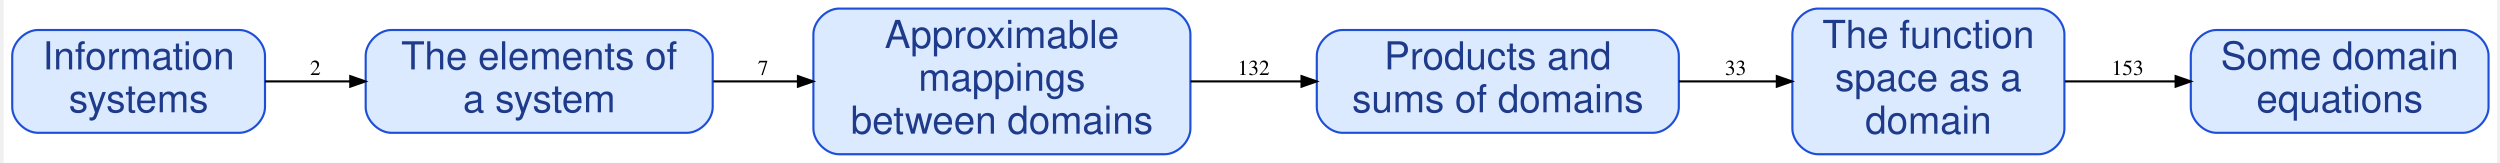
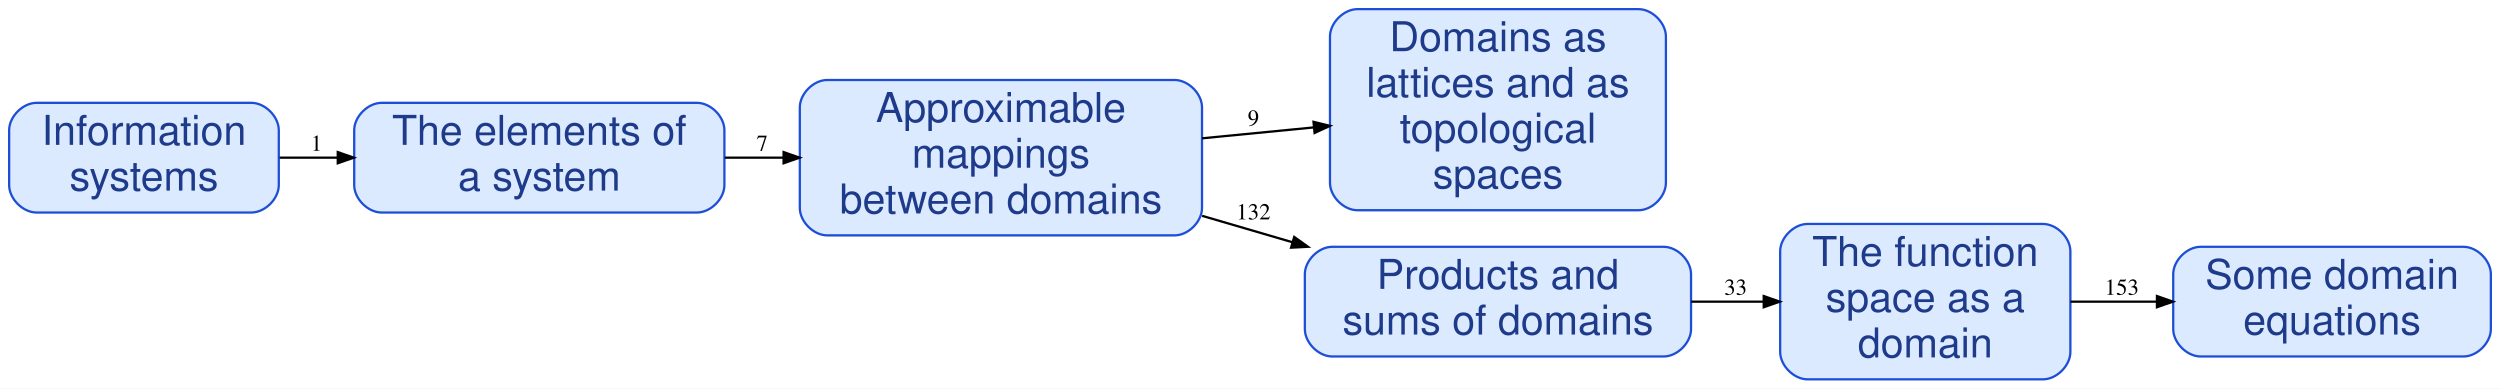
- <svg xmlns="http://www.w3.org/2000/svg" width="1152pt" height="75pt" viewBox="0.00 0.00 1152.00 75.22">
-   <g id="graph0" class="graph" transform="scale(0.99 0.99) rotate(0) translate(4 72)">
-     <polygon fill="white" stroke="transparent" points="-4,4 -4,-72 1160,-72 1160,4 -4,4" />
+ <svg xmlns="http://www.w3.org/2000/svg" width="1094pt" height="170pt" viewBox="0.00 0.00 1094.00 170.00">
+   <g id="graph0" class="graph" transform="scale(1 1) rotate(0) translate(4 166)">
+     <polygon fill="white" stroke="transparent" points="-4,4 -4,-166 1090,-166 1090,4 -4,4" />
    <g id="node1" class="node">
-       <path fill="#dbeafe" stroke="#1d4ed8" d="M106,-58C106,-58 12,-58 12,-58 6,-58 0,-52 0,-46 0,-46 0,-22 0,-22 0,-16 6,-10 12,-10 12,-10 106,-10 106,-10 112,-10 118,-16 118,-22 118,-22 118,-46 118,-46 118,-52 112,-58 106,-58" />
-       <text text-anchor="middle" x="59" y="-39.6" font-family="Helvetica,sans-Serif" font-size="18.00" fill="#1e3a8a">Information</text>
-       <text text-anchor="middle" x="59" y="-19.6" font-family="Helvetica,sans-Serif" font-size="18.00" fill="#1e3a8a">systems</text>
+       <path fill="#dbeafe" stroke="#1d4ed8" d="M106,-121C106,-121 12,-121 12,-121 6,-121 0,-115 0,-109 0,-109 0,-85 0,-85 0,-79 6,-73 12,-73 12,-73 106,-73 106,-73 112,-73 118,-79 118,-85 118,-85 118,-109 118,-109 118,-115 112,-121 106,-121" />
+       <text text-anchor="middle" x="59" y="-102.6" font-family="Helvetica,sans-Serif" font-size="18.00" fill="#1e3a8a">Information</text>
+       <text text-anchor="middle" x="59" y="-82.6" font-family="Helvetica,sans-Serif" font-size="18.00" fill="#1e3a8a">systems</text>
    </g>
    <g id="node2" class="node">
-       <path fill="#dbeafe" stroke="#1d4ed8" d="M315,-58C315,-58 177,-58 177,-58 171,-58 165,-52 165,-46 165,-46 165,-22 165,-22 165,-16 171,-10 177,-10 177,-10 315,-10 315,-10 321,-10 327,-16 327,-22 327,-22 327,-46 327,-46 327,-52 321,-58 315,-58" />
-       <text text-anchor="middle" x="246" y="-39.6" font-family="Helvetica,sans-Serif" font-size="18.00" fill="#1e3a8a">The elements of</text>
-       <text text-anchor="middle" x="246" y="-19.6" font-family="Helvetica,sans-Serif" font-size="18.00" fill="#1e3a8a">a system</text>
+       <path fill="#dbeafe" stroke="#1d4ed8" d="M301,-121C301,-121 163,-121 163,-121 157,-121 151,-115 151,-109 151,-109 151,-85 151,-85 151,-79 157,-73 163,-73 163,-73 301,-73 301,-73 307,-73 313,-79 313,-85 313,-85 313,-109 313,-109 313,-115 307,-121 301,-121" />
+       <text text-anchor="middle" x="232" y="-102.6" font-family="Helvetica,sans-Serif" font-size="18.00" fill="#1e3a8a">The elements of</text>
+       <text text-anchor="middle" x="232" y="-82.6" font-family="Helvetica,sans-Serif" font-size="18.00" fill="#1e3a8a">a system</text>
    </g>
    <g id="edge1" class="edge">
-       <path fill="none" stroke="black" d="M118.03,-34C130.66,-34 144.29,-34 157.78,-34" />
-       <polygon fill="black" stroke="black" points="157.81,-36.45 164.81,-34 157.81,-31.55 157.81,-36.45" />
-       <text text-anchor="middle" x="141.5" y="-37" font-family="Times,serif" font-size="10.00">2</text>
+       <path fill="none" stroke="black" d="M118.37,-97C126.53,-97 135.07,-97 143.62,-97" />
+       <polygon fill="black" stroke="black" points="143.81,-99.45 150.81,-97 143.81,-94.55 143.81,-99.45" />
+       <text text-anchor="middle" x="134.5" y="-100" font-family="Times,serif" font-size="10.00">1</text>
+     </g>
+     <g id="node4" class="node">
+       <path fill="#dbeafe" stroke="#1d4ed8" d="M510,-131C510,-131 358,-131 358,-131 352,-131 346,-125 346,-119 346,-119 346,-75 346,-75 346,-69 352,-63 358,-63 358,-63 510,-63 510,-63 516,-63 522,-69 522,-75 522,-75 522,-119 522,-119 522,-125 516,-131 510,-131" />
+       <text text-anchor="middle" x="434" y="-112.6" font-family="Helvetica,sans-Serif" font-size="18.00" fill="#1e3a8a">Approximable</text>
+       <text text-anchor="middle" x="434" y="-92.6" font-family="Helvetica,sans-Serif" font-size="18.00" fill="#1e3a8a">mappings</text>
+       <text text-anchor="middle" x="434" y="-72.6" font-family="Helvetica,sans-Serif" font-size="18.00" fill="#1e3a8a">between domains</text>
+     </g>
+     <g id="edge2" class="edge">
+       <path fill="none" stroke="black" d="M313.2,-97C321.6,-97 330.2,-97 338.74,-97" />
+       <polygon fill="black" stroke="black" points="338.9,-99.45 345.9,-97 338.9,-94.55 338.9,-99.45" />
+       <text text-anchor="middle" x="329.5" y="-100" font-family="Times,serif" font-size="10.00">7</text>
    </g>
    <g id="node3" class="node">
-       <path fill="#dbeafe" stroke="#1d4ed8" d="M538,-68C538,-68 386,-68 386,-68 380,-68 374,-62 374,-56 374,-56 374,-12 374,-12 374,-6 380,0 386,0 386,0 538,0 538,0 544,0 550,-6 550,-12 550,-12 550,-56 550,-56 550,-62 544,-68 538,-68" />
-       <text text-anchor="middle" x="462" y="-49.6" font-family="Helvetica,sans-Serif" font-size="18.00" fill="#1e3a8a">Approximable</text>
-       <text text-anchor="middle" x="462" y="-29.6" font-family="Helvetica,sans-Serif" font-size="18.00" fill="#1e3a8a">mappings</text>
-       <text text-anchor="middle" x="462" y="-9.6" font-family="Helvetica,sans-Serif" font-size="18.00" fill="#1e3a8a">between domains</text>
-     </g>
-     <g id="edge2" class="edge">
-       <path fill="none" stroke="black" d="M327.29,-34C340.1,-34 353.46,-34 366.56,-34" />
-       <polygon fill="black" stroke="black" points="366.8,-36.45 373.8,-34 366.8,-31.55 366.8,-36.45" />
-       <text text-anchor="middle" x="350.5" y="-37" font-family="Times,serif" font-size="10.00">7</text>
-     </g>
-     <g id="node4" class="node">
-       <path fill="#dbeafe" stroke="#1d4ed8" d="M766,-58C766,-58 621,-58 621,-58 615,-58 609,-52 609,-46 609,-46 609,-22 609,-22 609,-16 615,-10 621,-10 621,-10 766,-10 766,-10 772,-10 778,-16 778,-22 778,-22 778,-46 778,-46 778,-52 772,-58 766,-58" />
-       <text text-anchor="middle" x="693.5" y="-39.6" font-family="Helvetica,sans-Serif" font-size="18.00" fill="#1e3a8a">Products and</text>
-       <text text-anchor="middle" x="693.5" y="-19.6" font-family="Helvetica,sans-Serif" font-size="18.00" fill="#1e3a8a">sums of domains</text>
+       <path fill="#dbeafe" stroke="#1d4ed8" d="M713,-162C713,-162 590,-162 590,-162 584,-162 578,-156 578,-150 578,-150 578,-86 578,-86 578,-80 584,-74 590,-74 590,-74 713,-74 713,-74 719,-74 725,-80 725,-86 725,-86 725,-150 725,-150 725,-156 719,-162 713,-162" />
+       <text text-anchor="middle" x="651.5" y="-143.6" font-family="Helvetica,sans-Serif" font-size="18.00" fill="#1e3a8a">Domains as</text>
+       <text text-anchor="middle" x="651.5" y="-123.6" font-family="Helvetica,sans-Serif" font-size="18.00" fill="#1e3a8a">lattices and as</text>
+       <text text-anchor="middle" x="651.5" y="-103.6" font-family="Helvetica,sans-Serif" font-size="18.00" fill="#1e3a8a">topological</text>
+       <text text-anchor="middle" x="651.5" y="-83.6" font-family="Helvetica,sans-Serif" font-size="18.00" fill="#1e3a8a">spaces</text>
    </g>
    <g id="edge3" class="edge">
-       <path fill="none" stroke="black" d="M550.09,-34C566.96,-34 584.67,-34 601.65,-34" />
-       <polygon fill="black" stroke="black" points="601.88,-36.45 608.88,-34 601.88,-31.55 601.88,-36.45" />
-       <text text-anchor="middle" x="579.5" y="-37" font-family="Times,serif" font-size="10.00">132</text>
+       <path fill="none" stroke="black" d="M522.03,-105.48C538.14,-107.05 554.89,-108.68 570.76,-110.23" />
+       <polygon fill="black" stroke="black" points="570.79,-112.69 577.99,-110.93 571.26,-107.82 570.79,-112.69" />
+       <text text-anchor="middle" x="544.5" y="-111" font-family="Times,serif" font-size="10.00">9</text>
    </g>
    <g id="node5" class="node">
-       <path fill="#dbeafe" stroke="#1d4ed8" d="M946,-68C946,-68 843,-68 843,-68 837,-68 831,-62 831,-56 831,-56 831,-12 831,-12 831,-6 837,0 843,0 843,0 946,0 946,0 952,0 958,-6 958,-12 958,-12 958,-56 958,-56 958,-62 952,-68 946,-68" />
-       <text text-anchor="middle" x="894.5" y="-49.6" font-family="Helvetica,sans-Serif" font-size="18.00" fill="#1e3a8a">The function</text>
-       <text text-anchor="middle" x="894.5" y="-29.6" font-family="Helvetica,sans-Serif" font-size="18.00" fill="#1e3a8a">space as a</text>
-       <text text-anchor="middle" x="894.5" y="-9.6" font-family="Helvetica,sans-Serif" font-size="18.00" fill="#1e3a8a">domain</text>
+       <path fill="#dbeafe" stroke="#1d4ed8" d="M724,-58C724,-58 579,-58 579,-58 573,-58 567,-52 567,-46 567,-46 567,-22 567,-22 567,-16 573,-10 579,-10 579,-10 724,-10 724,-10 730,-10 736,-16 736,-22 736,-22 736,-46 736,-46 736,-52 730,-58 724,-58" />
+       <text text-anchor="middle" x="651.5" y="-39.6" font-family="Helvetica,sans-Serif" font-size="18.00" fill="#1e3a8a">Products and</text>
+       <text text-anchor="middle" x="651.5" y="-19.6" font-family="Helvetica,sans-Serif" font-size="18.00" fill="#1e3a8a">sums of domains</text>
    </g>
    <g id="edge4" class="edge">
-       <path fill="none" stroke="black" d="M778.03,-34C793.2,-34 808.88,-34 823.61,-34" />
-       <polygon fill="black" stroke="black" points="823.76,-36.45 830.76,-34 823.76,-31.55 823.76,-36.45" />
-       <text text-anchor="middle" x="804.5" y="-37" font-family="Times,serif" font-size="10.00">33</text>
+       <path fill="none" stroke="black" d="M522.03,-71.56C535.06,-67.75 548.51,-63.82 561.58,-59.99" />
+       <polygon fill="black" stroke="black" points="562.35,-62.32 568.38,-58.01 560.97,-57.62 562.35,-62.32" />
+       <text text-anchor="middle" x="544.5" y="-70" font-family="Times,serif" font-size="10.00">132</text>
    </g>
    <g id="node6" class="node">
-       <path fill="#dbeafe" stroke="#1d4ed8" d="M1144,-58C1144,-58 1029,-58 1029,-58 1023,-58 1017,-52 1017,-46 1017,-46 1017,-22 1017,-22 1017,-16 1023,-10 1029,-10 1029,-10 1144,-10 1144,-10 1150,-10 1156,-16 1156,-22 1156,-22 1156,-46 1156,-46 1156,-52 1150,-58 1144,-58" />
-       <text text-anchor="middle" x="1086.5" y="-39.6" font-family="Helvetica,sans-Serif" font-size="18.00" fill="#1e3a8a">Some domain</text>
-       <text text-anchor="middle" x="1086.5" y="-19.6" font-family="Helvetica,sans-Serif" font-size="18.00" fill="#1e3a8a">equations</text>
+       <path fill="#dbeafe" stroke="#1d4ed8" d="M890,-68C890,-68 787,-68 787,-68 781,-68 775,-62 775,-56 775,-56 775,-12 775,-12 775,-6 781,0 787,0 787,0 890,0 890,0 896,0 902,-6 902,-12 902,-12 902,-56 902,-56 902,-62 896,-68 890,-68" />
+       <text text-anchor="middle" x="838.5" y="-49.6" font-family="Helvetica,sans-Serif" font-size="18.00" fill="#1e3a8a">The function</text>
+       <text text-anchor="middle" x="838.5" y="-29.6" font-family="Helvetica,sans-Serif" font-size="18.00" fill="#1e3a8a">space as a</text>
+       <text text-anchor="middle" x="838.5" y="-9.6" font-family="Helvetica,sans-Serif" font-size="18.00" fill="#1e3a8a">domain</text>
    </g>
    <g id="edge5" class="edge">
-       <path fill="none" stroke="black" d="M958.24,-34C974.7,-34 992.62,-34 1009.68,-34" />
-       <polygon fill="black" stroke="black" points="1009.93,-36.45 1016.93,-34 1009.93,-31.55 1009.93,-36.45" />
-       <text text-anchor="middle" x="987.5" y="-37" font-family="Times,serif" font-size="10.00">153</text>
+       <path fill="none" stroke="black" d="M736.07,-34C746.65,-34 757.39,-34 767.72,-34" />
+       <polygon fill="black" stroke="black" points="767.81,-36.45 774.81,-34 767.81,-31.55 767.81,-36.45" />
+       <text text-anchor="middle" x="755.5" y="-37" font-family="Times,serif" font-size="10.00">33</text>
+     </g>
+     <g id="node7" class="node">
+       <path fill="#dbeafe" stroke="#1d4ed8" d="M1074,-58C1074,-58 959,-58 959,-58 953,-58 947,-52 947,-46 947,-46 947,-22 947,-22 947,-16 953,-10 959,-10 959,-10 1074,-10 1074,-10 1080,-10 1086,-16 1086,-22 1086,-22 1086,-46 1086,-46 1086,-52 1080,-58 1074,-58" />
+       <text text-anchor="middle" x="1016.5" y="-39.6" font-family="Helvetica,sans-Serif" font-size="18.00" fill="#1e3a8a">Some domain</text>
+       <text text-anchor="middle" x="1016.5" y="-19.6" font-family="Helvetica,sans-Serif" font-size="18.00" fill="#1e3a8a">equations</text>
+     </g>
+     <g id="edge6" class="edge">
+       <path fill="none" stroke="black" d="M902.05,-34C914.19,-34 927.04,-34 939.55,-34" />
+       <polygon fill="black" stroke="black" points="939.88,-36.45 946.88,-34 939.88,-31.55 939.88,-36.45" />
+       <text text-anchor="middle" x="924.5" y="-37" font-family="Times,serif" font-size="10.00">153</text>
    </g>
  </g>
</svg>
